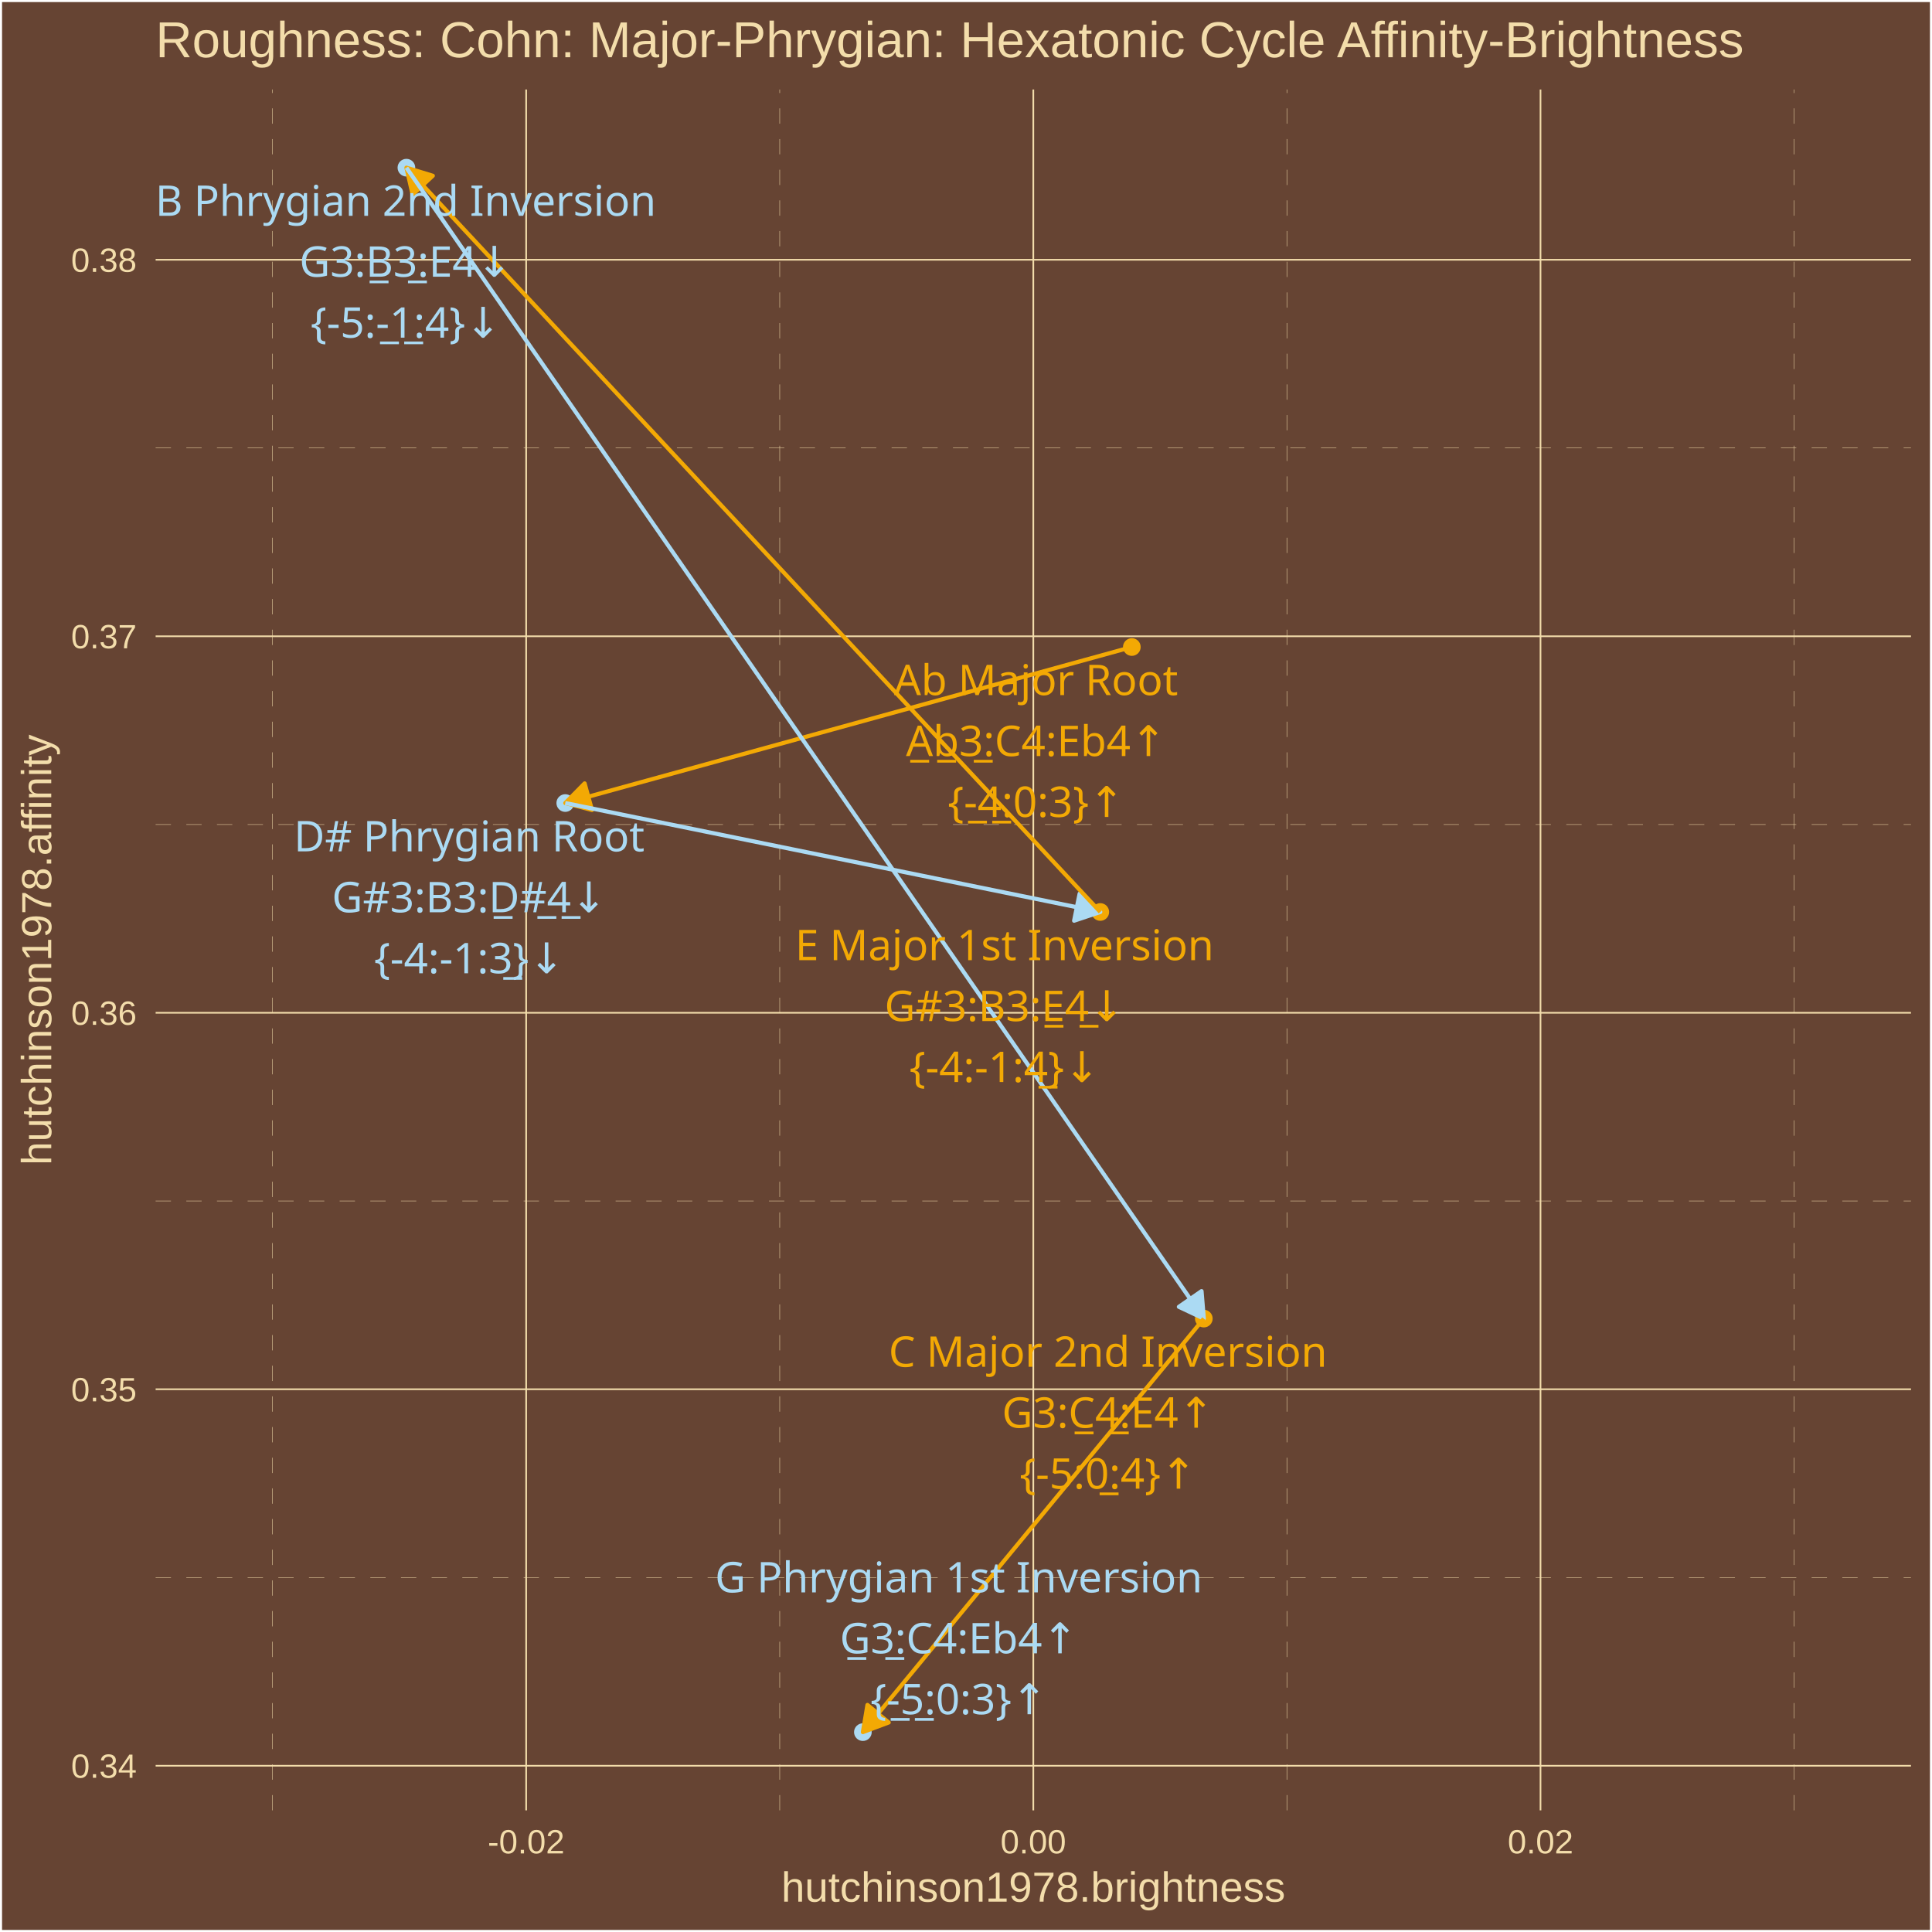
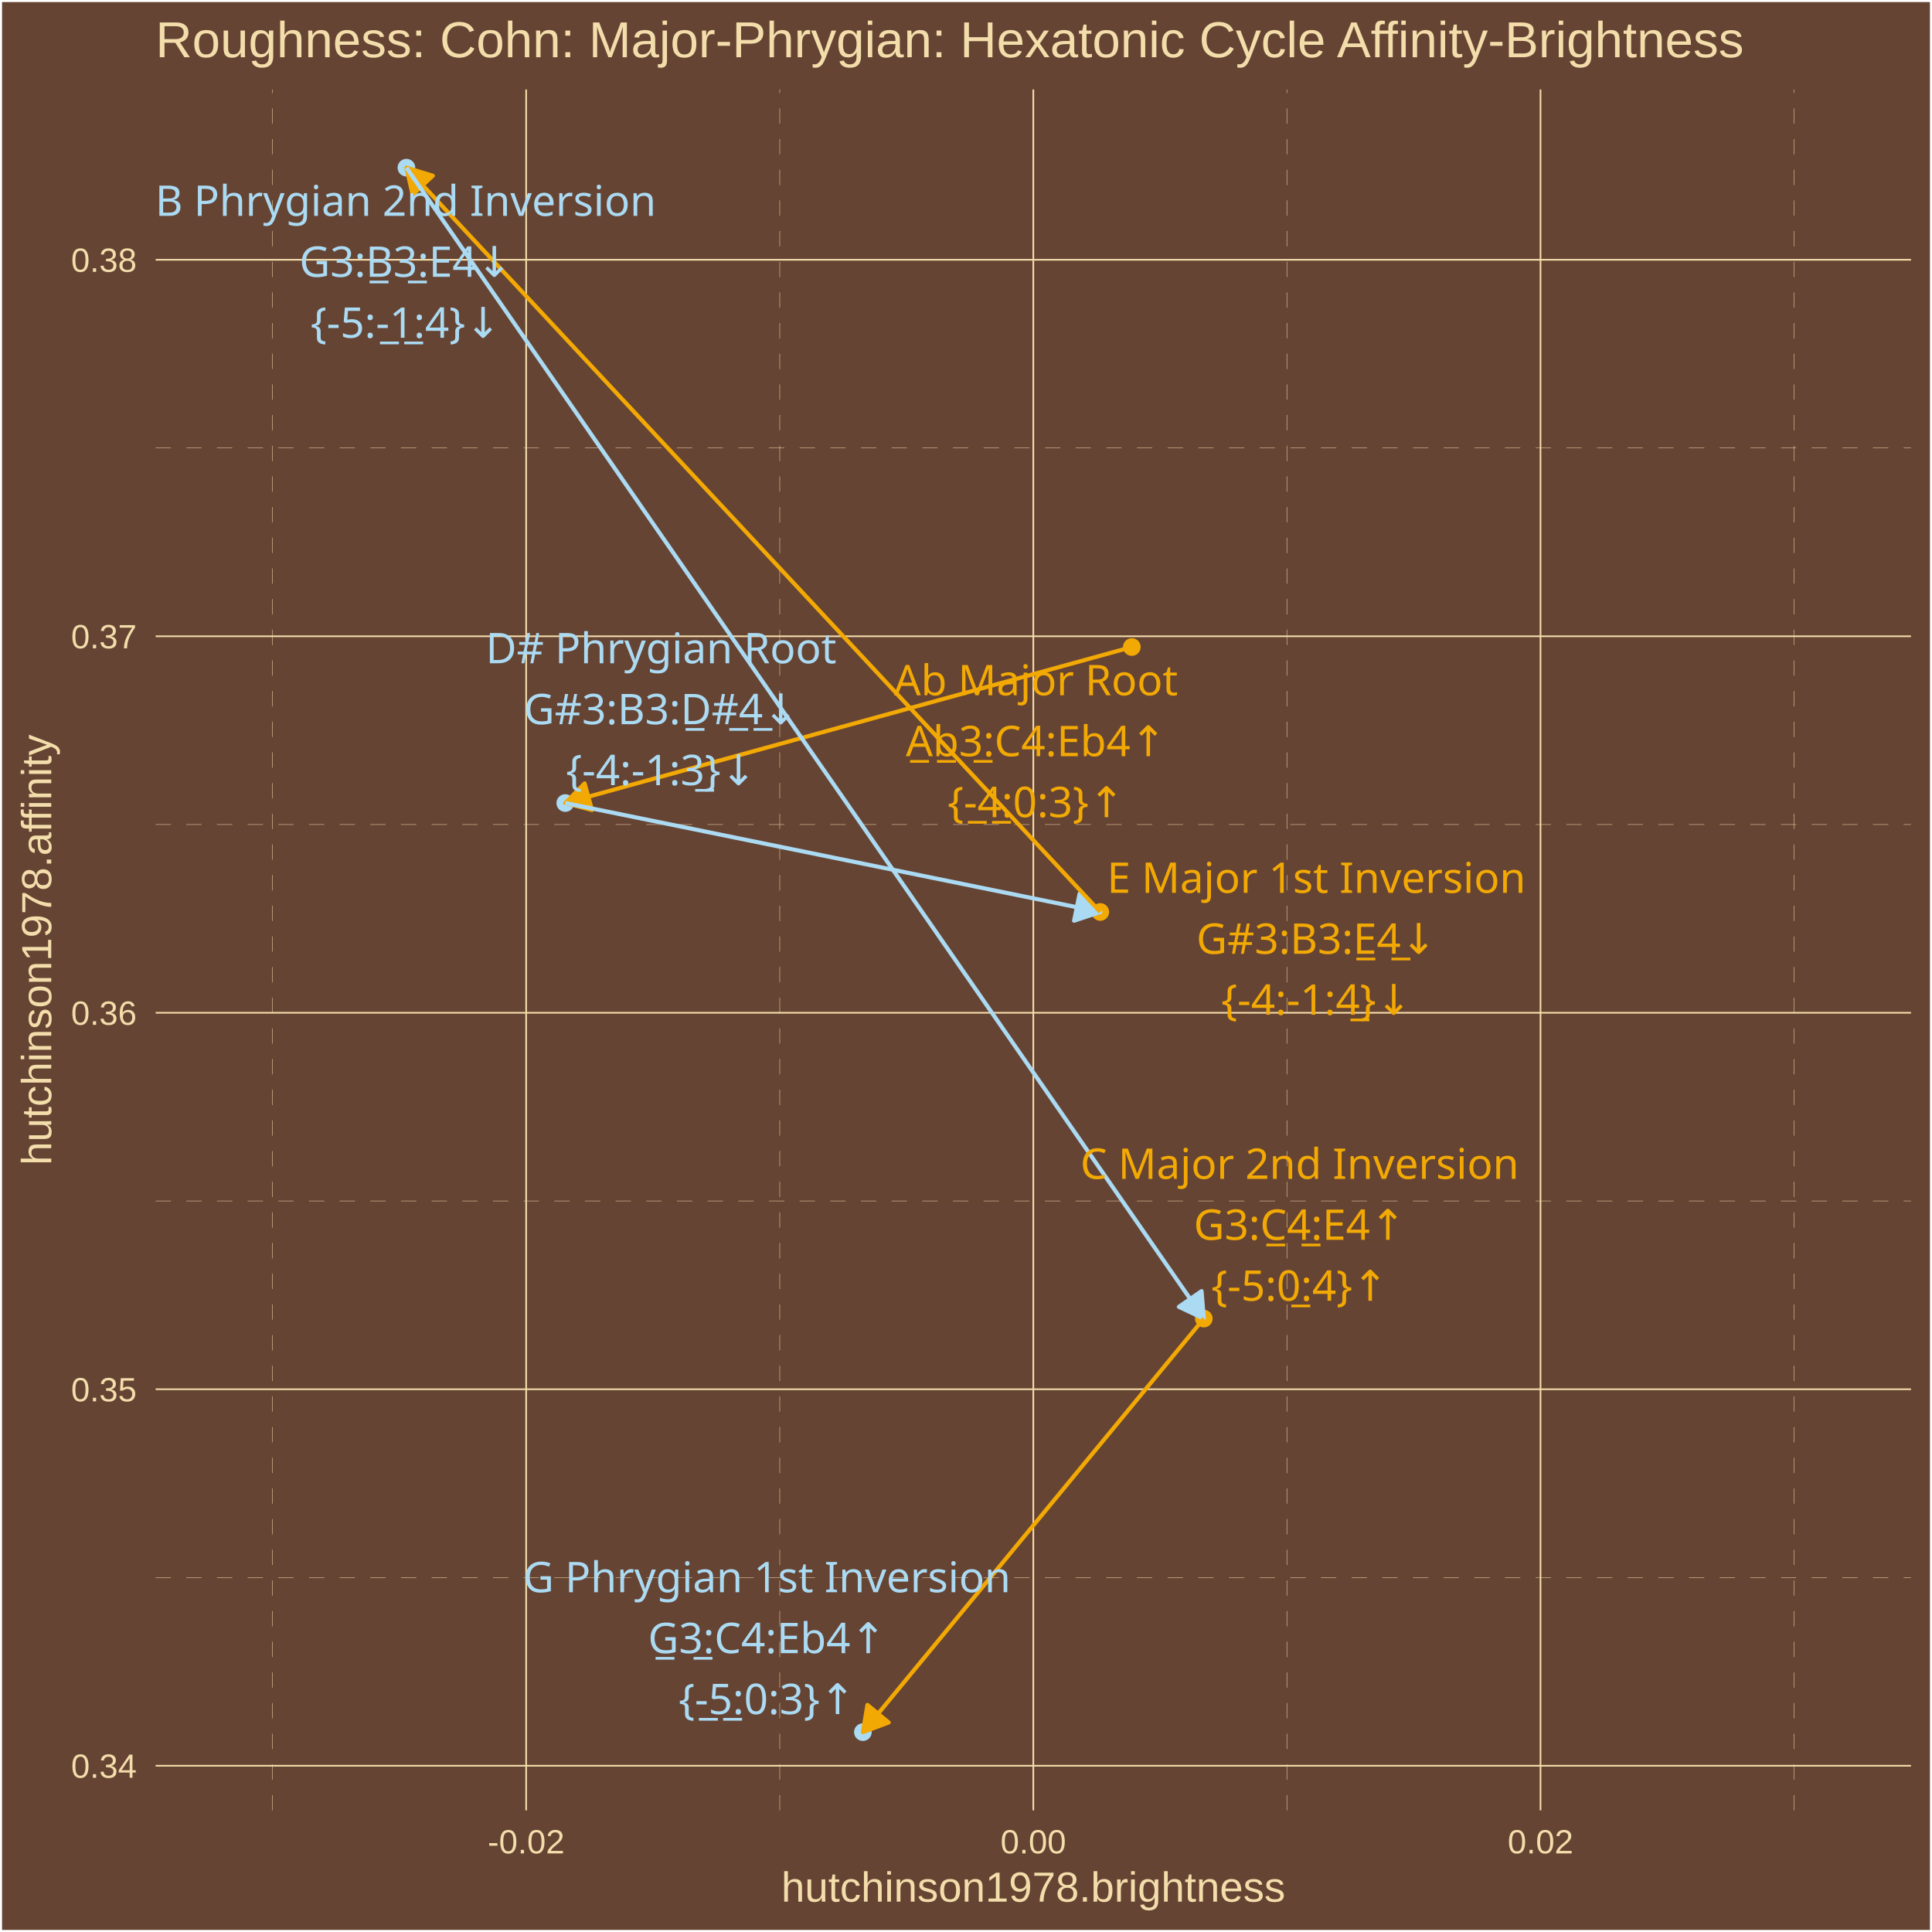
<svg xmlns="http://www.w3.org/2000/svg" class="svglite" width="504.00pt" height="504.00pt" viewBox="0 0 504.00 504.00">
  <defs>
    <style type="text/css">
    .svglite line, .svglite polyline, .svglite polygon, .svglite path, .svglite rect, .svglite circle {
      fill: none;
      stroke: #000000;
      stroke-linecap: round;
      stroke-linejoin: round;
      stroke-miterlimit: 10.00;
    }
    .svglite text {
      white-space: pre;
    }
  </style>
  </defs>
  <rect width="100%" height="100%" style="stroke: none; fill: #664433;" />
  <defs>
    <clipPath id="cpMC4wMHw1MDQuMDB8MC4wMHw1MDQuMDA=">
      <rect x="0.00" y="0.00" width="504.00" height="504.00" />
    </clipPath>
  </defs>
  <g clip-path="url(#cpMC4wMHw1MDQuMDB8MC4wMHw1MDQuMDA=)">
    <rect x="0.00" y="-0" width="504.00" height="504.00" style="stroke-width: 1.07; stroke: #FFFFFF; fill: #664433;" />
  </g>
  <defs>
    <clipPath id="cpNDAuNjB8NDk4LjUyfDIzLjM0fDQ3Mi4yNw==">
      <rect x="40.60" y="23.34" width="457.92" height="448.93" />
    </clipPath>
  </defs>
  <g clip-path="url(#cpNDAuNjB8NDk4LjUyfDIzLjM0fDQ3Mi4yNw==)">
    <rect x="40.60" y="23.34" width="457.92" height="448.93" style="stroke-width: 1.07; stroke: none; fill: #664433;" />
    <polyline points="40.60,411.52 498.52,411.52 " style="stroke-width: 0.11; stroke: #F3DDAB; stroke-dasharray: 4.00,4.00; stroke-linecap: butt;" />
    <polyline points="40.60,313.30 498.52,313.30 " style="stroke-width: 0.11; stroke: #F3DDAB; stroke-dasharray: 4.00,4.00; stroke-linecap: butt;" />
    <polyline points="40.60,215.09 498.52,215.09 " style="stroke-width: 0.11; stroke: #F3DDAB; stroke-dasharray: 4.00,4.00; stroke-linecap: butt;" />
    <polyline points="40.60,116.87 498.52,116.87 " style="stroke-width: 0.11; stroke: #F3DDAB; stroke-dasharray: 4.00,4.00; stroke-linecap: butt;" />
    <polyline points="71.11,472.27 71.11,23.34 " style="stroke-width: 0.11; stroke: #F3DDAB; stroke-dasharray: 4.00,4.00; stroke-linecap: butt;" />
    <polyline points="203.41,472.27 203.41,23.34 " style="stroke-width: 0.11; stroke: #F3DDAB; stroke-dasharray: 4.00,4.00; stroke-linecap: butt;" />
    <polyline points="335.71,472.27 335.71,23.34 " style="stroke-width: 0.11; stroke: #F3DDAB; stroke-dasharray: 4.00,4.00; stroke-linecap: butt;" />
    <polyline points="468.02,472.27 468.02,23.34 " style="stroke-width: 0.11; stroke: #F3DDAB; stroke-dasharray: 4.00,4.00; stroke-linecap: butt;" />
    <polyline points="40.60,460.63 498.52,460.63 " style="stroke-width: 0.43; stroke: #F3DDAB; stroke-linecap: butt;" />
    <polyline points="40.60,362.41 498.52,362.41 " style="stroke-width: 0.43; stroke: #F3DDAB; stroke-linecap: butt;" />
    <polyline points="40.60,264.20 498.52,264.20 " style="stroke-width: 0.43; stroke: #F3DDAB; stroke-linecap: butt;" />
    <polyline points="40.60,165.98 498.52,165.98 " style="stroke-width: 0.43; stroke: #F3DDAB; stroke-linecap: butt;" />
    <polyline points="40.60,67.77 498.52,67.77 " style="stroke-width: 0.43; stroke: #F3DDAB; stroke-linecap: butt;" />
    <polyline points="137.26,472.27 137.26,23.34 " style="stroke-width: 0.43; stroke: #F3DDAB; stroke-linecap: butt;" />
    <polyline points="269.56,472.27 269.56,23.34 " style="stroke-width: 0.43; stroke: #F3DDAB; stroke-linecap: butt;" />
    <polyline points="401.87,472.27 401.87,23.34 " style="stroke-width: 0.43; stroke: #F3DDAB; stroke-linecap: butt;" />
    <circle cx="295.26" cy="168.79" r="1.95" style="stroke-width: 0.71; stroke: #F3A904; fill: #F3A904;" />
    <circle cx="147.46" cy="209.49" r="1.95" style="stroke-width: 0.71; stroke: #ABDAF3; fill: #ABDAF3;" />
    <circle cx="287.03" cy="237.91" r="1.95" style="stroke-width: 0.71; stroke: #F3A904; fill: #F3A904;" />
    <circle cx="106.02" cy="43.74" r="1.95" style="stroke-width: 0.71; stroke: #ABDAF3; fill: #ABDAF3;" />
    <circle cx="314.04" cy="343.98" r="1.95" style="stroke-width: 0.71; stroke: #F3A904; fill: #F3A904;" />
    <circle cx="225.10" cy="451.86" r="1.95" style="stroke-width: 0.71; stroke: #ABDAF3; fill: #ABDAF3;" />
    <line x1="295.26" y1="168.79" x2="147.46" y2="209.49" style="stroke-width: 1.07; stroke: #F3A904; stroke-linecap: butt;" />
    <polygon points="152.51,204.36 147.46,209.49 154.43,211.30 " style="stroke-width: 1.07; stroke: #F3A904; stroke-linecap: butt; fill: #F3A904;" />
    <line x1="147.46" y1="209.49" x2="287.03" y2="237.91" style="stroke-width: 1.07; stroke: #ABDAF3; stroke-linecap: butt;" />
    <polygon points="280.20,240.19 287.03,237.91 281.64,233.13 " style="stroke-width: 1.07; stroke: #ABDAF3; stroke-linecap: butt; fill: #ABDAF3;" />
    <line x1="287.03" y1="237.91" x2="106.02" y2="43.74" style="stroke-width: 1.07; stroke: #F3A904; stroke-linecap: butt;" />
    <polygon points="112.91,45.85 106.02,43.74 107.64,50.76 " style="stroke-width: 1.07; stroke: #F3A904; stroke-linecap: butt; fill: #F3A904;" />
    <line x1="106.02" y1="43.74" x2="314.04" y2="343.98" style="stroke-width: 1.07; stroke: #ABDAF3; stroke-linecap: butt;" />
    <polygon points="307.53,340.91 314.04,343.98 313.45,336.81 " style="stroke-width: 1.07; stroke: #ABDAF3; stroke-linecap: butt; fill: #ABDAF3;" />
    <line x1="314.04" y1="343.98" x2="225.10" y2="451.86" style="stroke-width: 1.07; stroke: #F3A904; stroke-linecap: butt;" />
    <polygon points="226.29,444.76 225.10,451.86 231.84,449.34 " style="stroke-width: 1.07; stroke: #F3A904; stroke-linecap: butt; fill: #F3A904;" />
-     <text x="270.27" y="181.33" text-anchor="middle" style="font-size: 11.04px;fill: #F3A904; font-family: &quot;Arial Unicode MS&quot;;" textLength="70.50px" lengthAdjust="spacingAndGlyphs">Ab Major Root</text>
-     <text x="270.27" y="197.23" text-anchor="middle" style="font-size: 11.04px;fill: #F3A904; font-family: &quot;Arial Unicode MS&quot;;" textLength="67.35px" lengthAdjust="spacingAndGlyphs">A̲b̲3̲:C4:Eb4↑</text>
-     <text x="270.27" y="213.12" text-anchor="middle" style="font-size: 11.04px;fill: #F3A904; font-family: &quot;Arial Unicode MS&quot;;" textLength="43.44px" lengthAdjust="spacingAndGlyphs">{-̲4̲:0:3}↑</text>
-     <text x="122.40" y="222.09" text-anchor="middle" style="font-size: 11.04px;fill: #ABDAF3; font-family: &quot;Arial Unicode MS&quot;;" textLength="87.06px" lengthAdjust="spacingAndGlyphs">D# Phrygian Root</text>
-     <text x="122.40" y="237.99" text-anchor="middle" style="font-size: 11.04px;fill: #ABDAF3; font-family: &quot;Arial Unicode MS&quot;;" textLength="68.57px" lengthAdjust="spacingAndGlyphs">G#3:B3:D̲#̲4̲↓</text>
-     <text x="122.40" y="253.89" text-anchor="middle" style="font-size: 11.04px;fill: #ABDAF3; font-family: &quot;Arial Unicode MS&quot;;" textLength="47.12px" lengthAdjust="spacingAndGlyphs">{-4:-1:3̲}↓</text>
-     <text x="262.04" y="250.48" text-anchor="middle" style="font-size: 11.04px;fill: #F3A904; font-family: &quot;Arial Unicode MS&quot;;" textLength="103.61px" lengthAdjust="spacingAndGlyphs">E Major 1st Inversion</text>
-     <text x="262.04" y="266.37" text-anchor="middle" style="font-size: 11.04px;fill: #F3A904; font-family: &quot;Arial Unicode MS&quot;;" textLength="61.83px" lengthAdjust="spacingAndGlyphs">G#3:B3:E̲4̲↓</text>
-     <text x="262.04" y="282.27" text-anchor="middle" style="font-size: 11.04px;fill: #F3A904; font-family: &quot;Arial Unicode MS&quot;;" textLength="47.12px" lengthAdjust="spacingAndGlyphs">{-4:-1:4̲}↓</text>
-     <text x="105.83" y="56.30" text-anchor="middle" style="font-size: 11.04px;fill: #ABDAF3; font-family: &quot;Arial Unicode MS&quot;;" textLength="123.25px" lengthAdjust="spacingAndGlyphs">B Phrygian 2nd Inversion</text>
-     <text x="105.83" y="72.19" text-anchor="middle" style="font-size: 11.04px;fill: #ABDAF3; font-family: &quot;Arial Unicode MS&quot;;" textLength="55.70px" lengthAdjust="spacingAndGlyphs">G3:B̲3̲:E4↓</text>
-     <text x="105.83" y="88.09" text-anchor="middle" style="font-size: 11.04px;fill: #ABDAF3; font-family: &quot;Arial Unicode MS&quot;;" textLength="47.12px" lengthAdjust="spacingAndGlyphs">{-5:-̲1̲:4}↓</text>
-     <text x="289.02" y="356.55" text-anchor="middle" style="font-size: 11.04px;fill: #F3A904; font-family: &quot;Arial Unicode MS&quot;;" textLength="107.90px" lengthAdjust="spacingAndGlyphs">C Major 2nd Inversion</text>
-     <text x="289.02" y="372.45" text-anchor="middle" style="font-size: 11.04px;fill: #F3A904; font-family: &quot;Arial Unicode MS&quot;;" textLength="56.30px" lengthAdjust="spacingAndGlyphs">G3:C̲4̲:E4↑</text>
-     <text x="289.02" y="388.35" text-anchor="middle" style="font-size: 11.04px;fill: #F3A904; font-family: &quot;Arial Unicode MS&quot;;" textLength="43.44px" lengthAdjust="spacingAndGlyphs">{-5:0̲:4}↑</text>
-     <text x="250.10" y="415.40" text-anchor="middle" style="font-size: 11.04px;fill: #ABDAF3; font-family: &quot;Arial Unicode MS&quot;;" textLength="120.79px" lengthAdjust="spacingAndGlyphs">G Phrygian 1st Inversion</text>
-     <text x="250.10" y="431.30" text-anchor="middle" style="font-size: 11.04px;fill: #ABDAF3; font-family: &quot;Arial Unicode MS&quot;;" textLength="62.44px" lengthAdjust="spacingAndGlyphs">G̲3̲:C4:Eb4↑</text>
-     <text x="250.10" y="447.19" text-anchor="middle" style="font-size: 11.04px;fill: #ABDAF3; font-family: &quot;Arial Unicode MS&quot;;" textLength="43.44px" lengthAdjust="spacingAndGlyphs">{-̲5̲:0:3}↑</text>
+     <text x="270.23" y="181.38" text-anchor="middle" style="font-size: 11.04px;fill: #F3A904; font-family: &quot;Arial Unicode MS&quot;;" textLength="70.50px" lengthAdjust="spacingAndGlyphs">Ab Major Root</text>
+     <text x="270.23" y="197.27" text-anchor="middle" style="font-size: 11.04px;fill: #F3A904; font-family: &quot;Arial Unicode MS&quot;;" textLength="67.35px" lengthAdjust="spacingAndGlyphs">A̲b̲3̲:C4:Eb4↑</text>
+     <text x="270.23" y="213.17" text-anchor="middle" style="font-size: 11.04px;fill: #F3A904; font-family: &quot;Arial Unicode MS&quot;;" textLength="43.44px" lengthAdjust="spacingAndGlyphs">{-̲4̲:0:3}↑</text>
+     <text x="172.46" y="173.03" text-anchor="middle" style="font-size: 11.04px;fill: #ABDAF3; font-family: &quot;Arial Unicode MS&quot;;" textLength="87.06px" lengthAdjust="spacingAndGlyphs">D# Phrygian Root</text>
+     <text x="172.46" y="188.93" text-anchor="middle" style="font-size: 11.04px;fill: #ABDAF3; font-family: &quot;Arial Unicode MS&quot;;" textLength="68.57px" lengthAdjust="spacingAndGlyphs">G#3:B3:D̲#̲4̲↓</text>
+     <text x="172.46" y="204.82" text-anchor="middle" style="font-size: 11.04px;fill: #ABDAF3; font-family: &quot;Arial Unicode MS&quot;;" textLength="47.12px" lengthAdjust="spacingAndGlyphs">{-4:-1:3̲}↓</text>
+     <text x="343.40" y="232.92" text-anchor="middle" style="font-size: 11.04px;fill: #F3A904; font-family: &quot;Arial Unicode MS&quot;;" textLength="103.61px" lengthAdjust="spacingAndGlyphs">E Major 1st Inversion</text>
+     <text x="343.40" y="248.82" text-anchor="middle" style="font-size: 11.04px;fill: #F3A904; font-family: &quot;Arial Unicode MS&quot;;" textLength="61.83px" lengthAdjust="spacingAndGlyphs">G#3:B3:E̲4̲↓</text>
+     <text x="343.40" y="264.72" text-anchor="middle" style="font-size: 11.04px;fill: #F3A904; font-family: &quot;Arial Unicode MS&quot;;" textLength="47.12px" lengthAdjust="spacingAndGlyphs">{-4:-1:4̲}↓</text>
+     <text x="105.83" y="56.31" text-anchor="middle" style="font-size: 11.04px;fill: #ABDAF3; font-family: &quot;Arial Unicode MS&quot;;" textLength="123.25px" lengthAdjust="spacingAndGlyphs">B Phrygian 2nd Inversion</text>
+     <text x="105.83" y="72.21" text-anchor="middle" style="font-size: 11.04px;fill: #ABDAF3; font-family: &quot;Arial Unicode MS&quot;;" textLength="55.70px" lengthAdjust="spacingAndGlyphs">G3:B̲3̲:E4↓</text>
+     <text x="105.83" y="88.11" text-anchor="middle" style="font-size: 11.04px;fill: #ABDAF3; font-family: &quot;Arial Unicode MS&quot;;" textLength="47.12px" lengthAdjust="spacingAndGlyphs">{-5:-̲1̲:4}↓</text>
+     <text x="339.03" y="307.53" text-anchor="middle" style="font-size: 11.04px;fill: #F3A904; font-family: &quot;Arial Unicode MS&quot;;" textLength="107.90px" lengthAdjust="spacingAndGlyphs">C Major 2nd Inversion</text>
+     <text x="339.03" y="323.43" text-anchor="middle" style="font-size: 11.04px;fill: #F3A904; font-family: &quot;Arial Unicode MS&quot;;" textLength="56.30px" lengthAdjust="spacingAndGlyphs">G3:C̲4̲:E4↑</text>
+     <text x="339.03" y="339.33" text-anchor="middle" style="font-size: 11.04px;fill: #F3A904; font-family: &quot;Arial Unicode MS&quot;;" textLength="43.44px" lengthAdjust="spacingAndGlyphs">{-5:0̲:4}↑</text>
+     <text x="200.07" y="415.37" text-anchor="middle" style="font-size: 11.04px;fill: #ABDAF3; font-family: &quot;Arial Unicode MS&quot;;" textLength="120.79px" lengthAdjust="spacingAndGlyphs">G Phrygian 1st Inversion</text>
+     <text x="200.07" y="431.26" text-anchor="middle" style="font-size: 11.04px;fill: #ABDAF3; font-family: &quot;Arial Unicode MS&quot;;" textLength="62.44px" lengthAdjust="spacingAndGlyphs">G̲3̲:C4:Eb4↑</text>
+     <text x="200.07" y="447.16" text-anchor="middle" style="font-size: 11.04px;fill: #ABDAF3; font-family: &quot;Arial Unicode MS&quot;;" textLength="43.44px" lengthAdjust="spacingAndGlyphs">{-̲5̲:0:3}↑</text>
  </g>
  <g clip-path="url(#cpMC4wMHw1MDQuMDB8MC4wMHw1MDQuMDA=)">
    <text x="35.67" y="463.78" text-anchor="end" style="font-size: 8.80px;fill: #F3DDAB; font-family: &quot;Arial&quot;;" textLength="17.13px" lengthAdjust="spacingAndGlyphs">0.34</text>
    <text x="35.67" y="365.57" text-anchor="end" style="font-size: 8.80px;fill: #F3DDAB; font-family: &quot;Arial&quot;;" textLength="17.13px" lengthAdjust="spacingAndGlyphs">0.35</text>
    <text x="35.67" y="267.35" text-anchor="end" style="font-size: 8.80px;fill: #F3DDAB; font-family: &quot;Arial&quot;;" textLength="17.13px" lengthAdjust="spacingAndGlyphs">0.36</text>
    <text x="35.67" y="169.13" text-anchor="end" style="font-size: 8.80px;fill: #F3DDAB; font-family: &quot;Arial&quot;;" textLength="17.13px" lengthAdjust="spacingAndGlyphs">0.37</text>
    <text x="35.67" y="70.92" text-anchor="end" style="font-size: 8.80px;fill: #F3DDAB; font-family: &quot;Arial&quot;;" textLength="17.13px" lengthAdjust="spacingAndGlyphs">0.38</text>
    <text x="137.26" y="483.50" text-anchor="middle" style="font-size: 8.80px;fill: #F3DDAB; font-family: &quot;Arial&quot;;" textLength="20.06px" lengthAdjust="spacingAndGlyphs">-0.02</text>
    <text x="269.56" y="483.50" text-anchor="middle" style="font-size: 8.80px;fill: #F3DDAB; font-family: &quot;Arial&quot;;" textLength="17.13px" lengthAdjust="spacingAndGlyphs">0.00</text>
    <text x="401.87" y="483.50" text-anchor="middle" style="font-size: 8.80px;fill: #F3DDAB; font-family: &quot;Arial&quot;;" textLength="17.13px" lengthAdjust="spacingAndGlyphs">0.02</text>
    <text x="269.56" y="496.09" text-anchor="middle" style="font-size: 11.00px;fill: #F3DDAB; font-family: &quot;Arial&quot;;" textLength="131.51px" lengthAdjust="spacingAndGlyphs">hutchinson1978.brightness</text>
    <text transform="translate(13.37,247.80) rotate(-90)" text-anchor="middle" style="font-size: 11.00px;fill: #F3DDAB; font-family: &quot;Arial&quot;;" textLength="112.53px" lengthAdjust="spacingAndGlyphs">hutchinson1978.affinity</text>
    <text x="40.60" y="14.94" style="font-size: 13.20px;fill: #F3DDAB; font-family: &quot;Arial&quot;;" textLength="414.97px" lengthAdjust="spacingAndGlyphs">Roughness: Cohn: Major-Phrygian: Hexatonic Cycle Affinity-Brightness</text>
  </g>
</svg>
